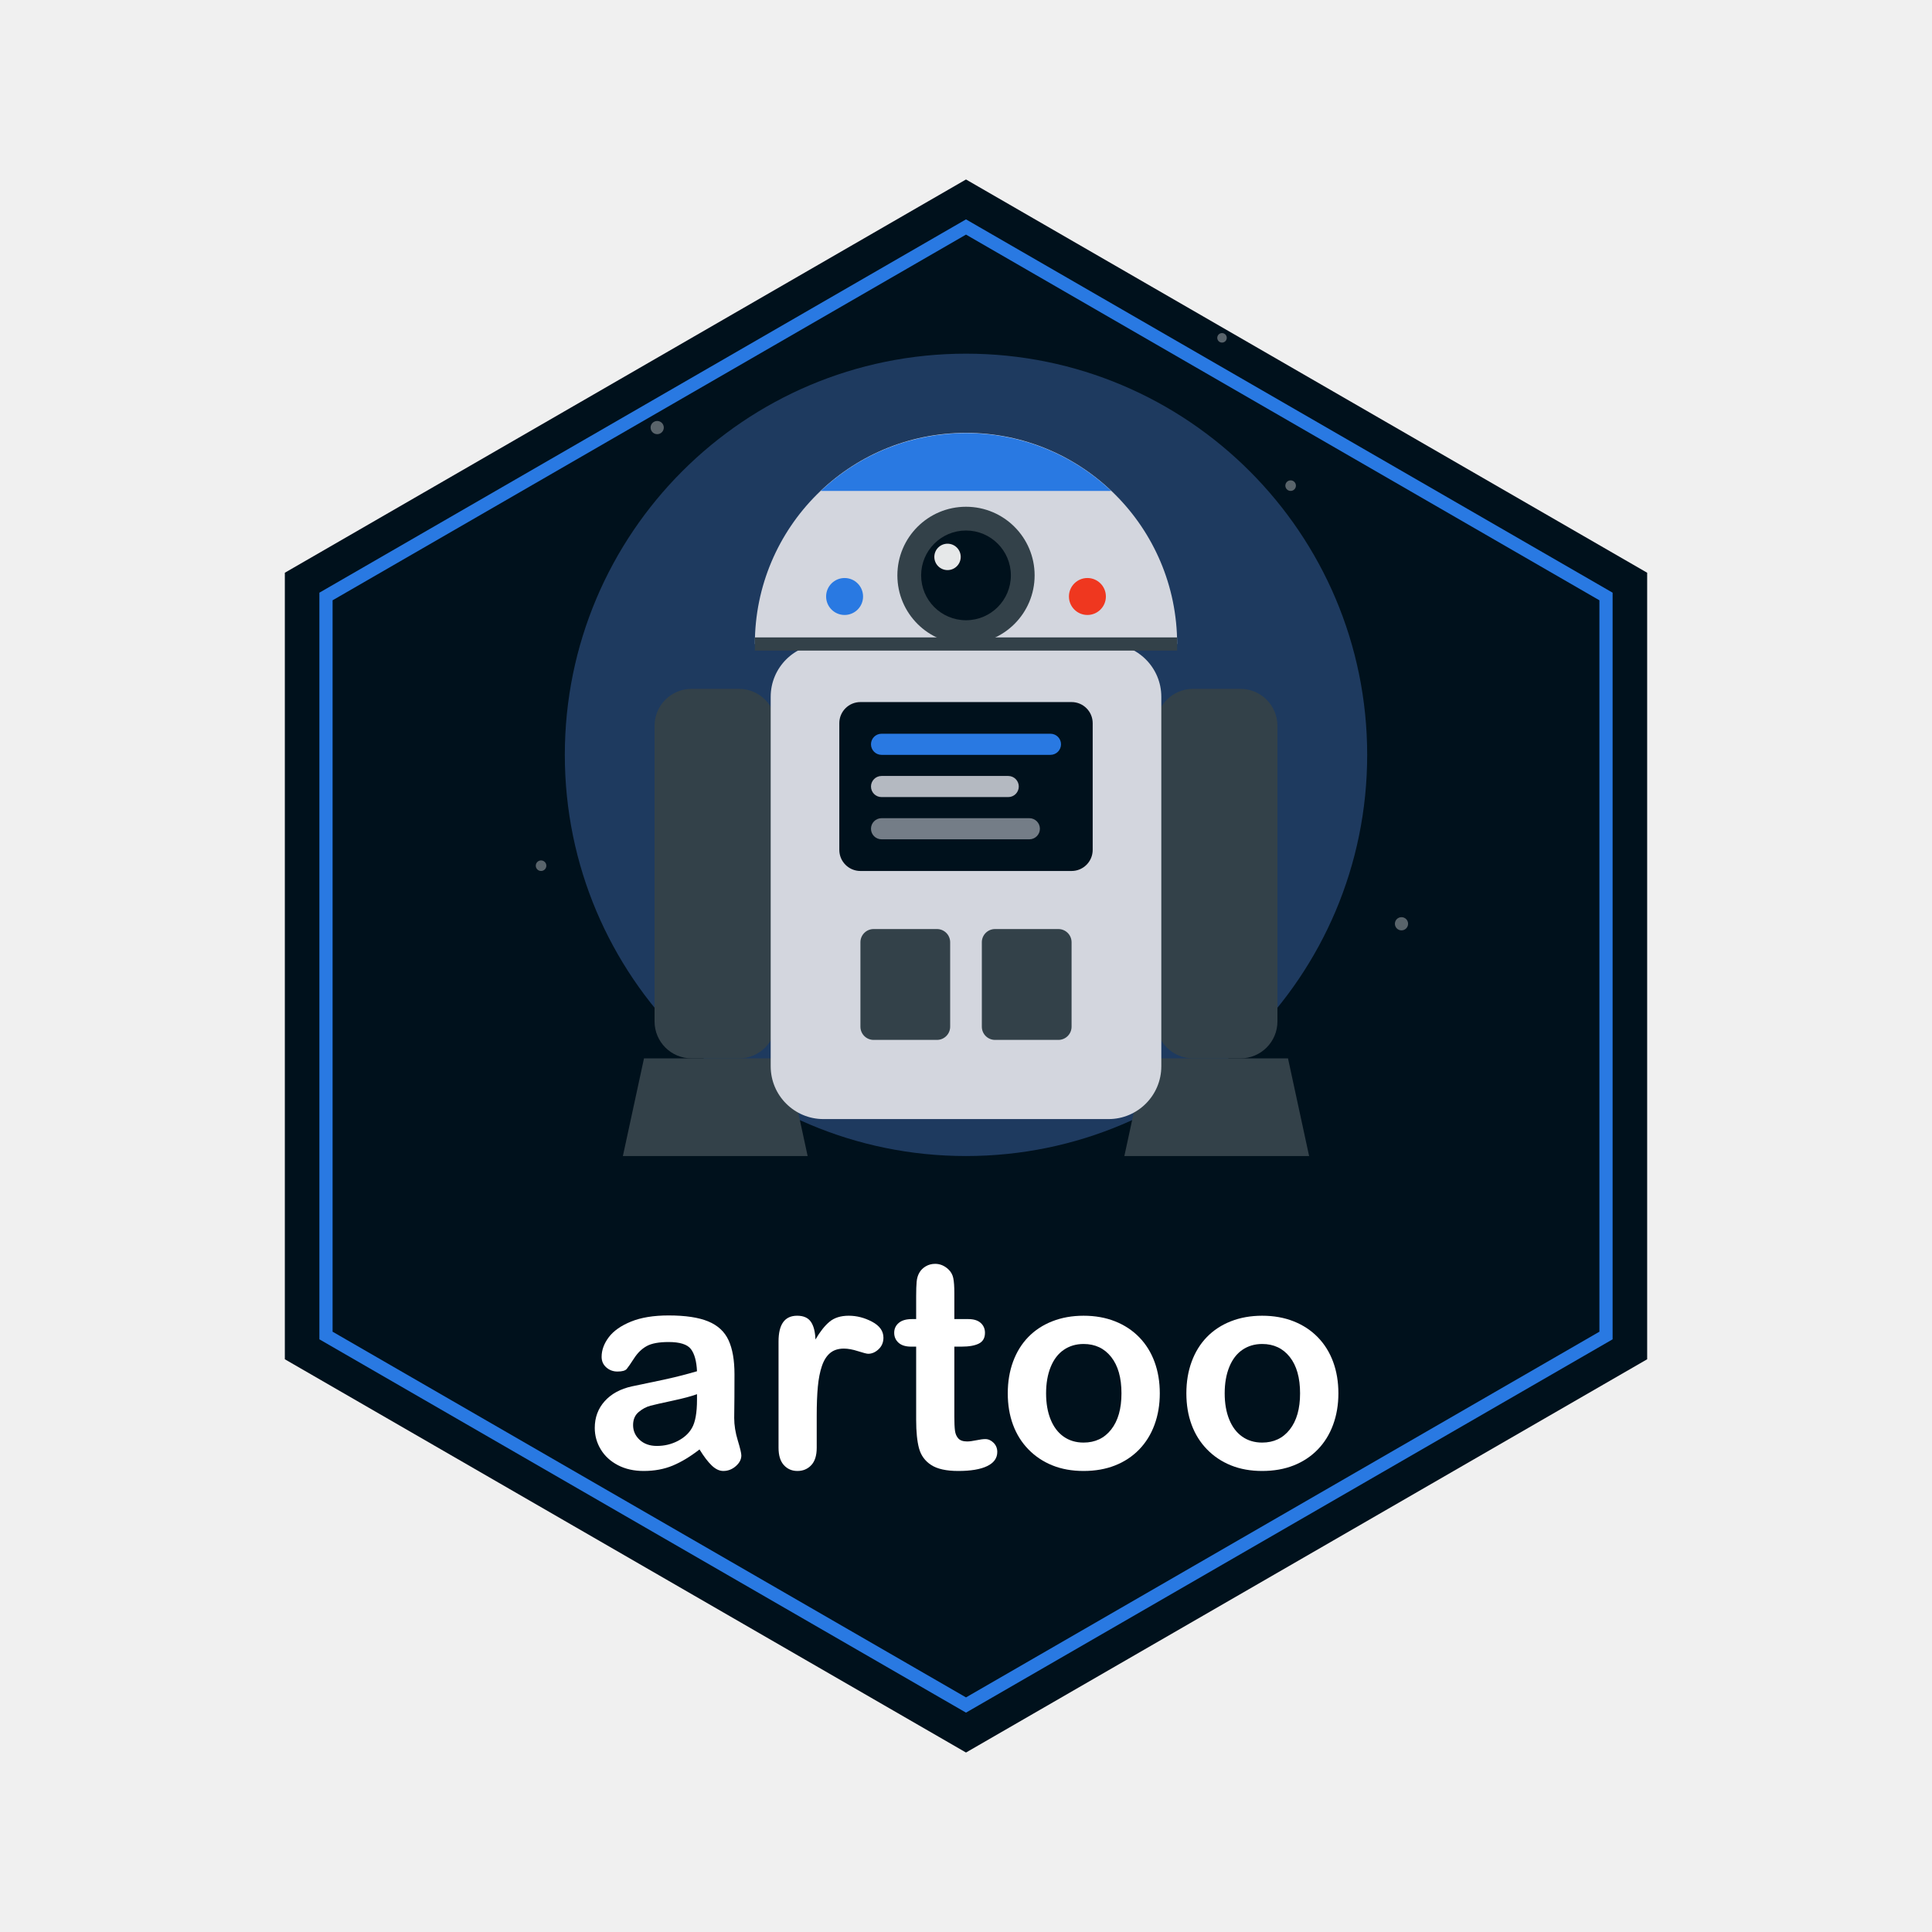
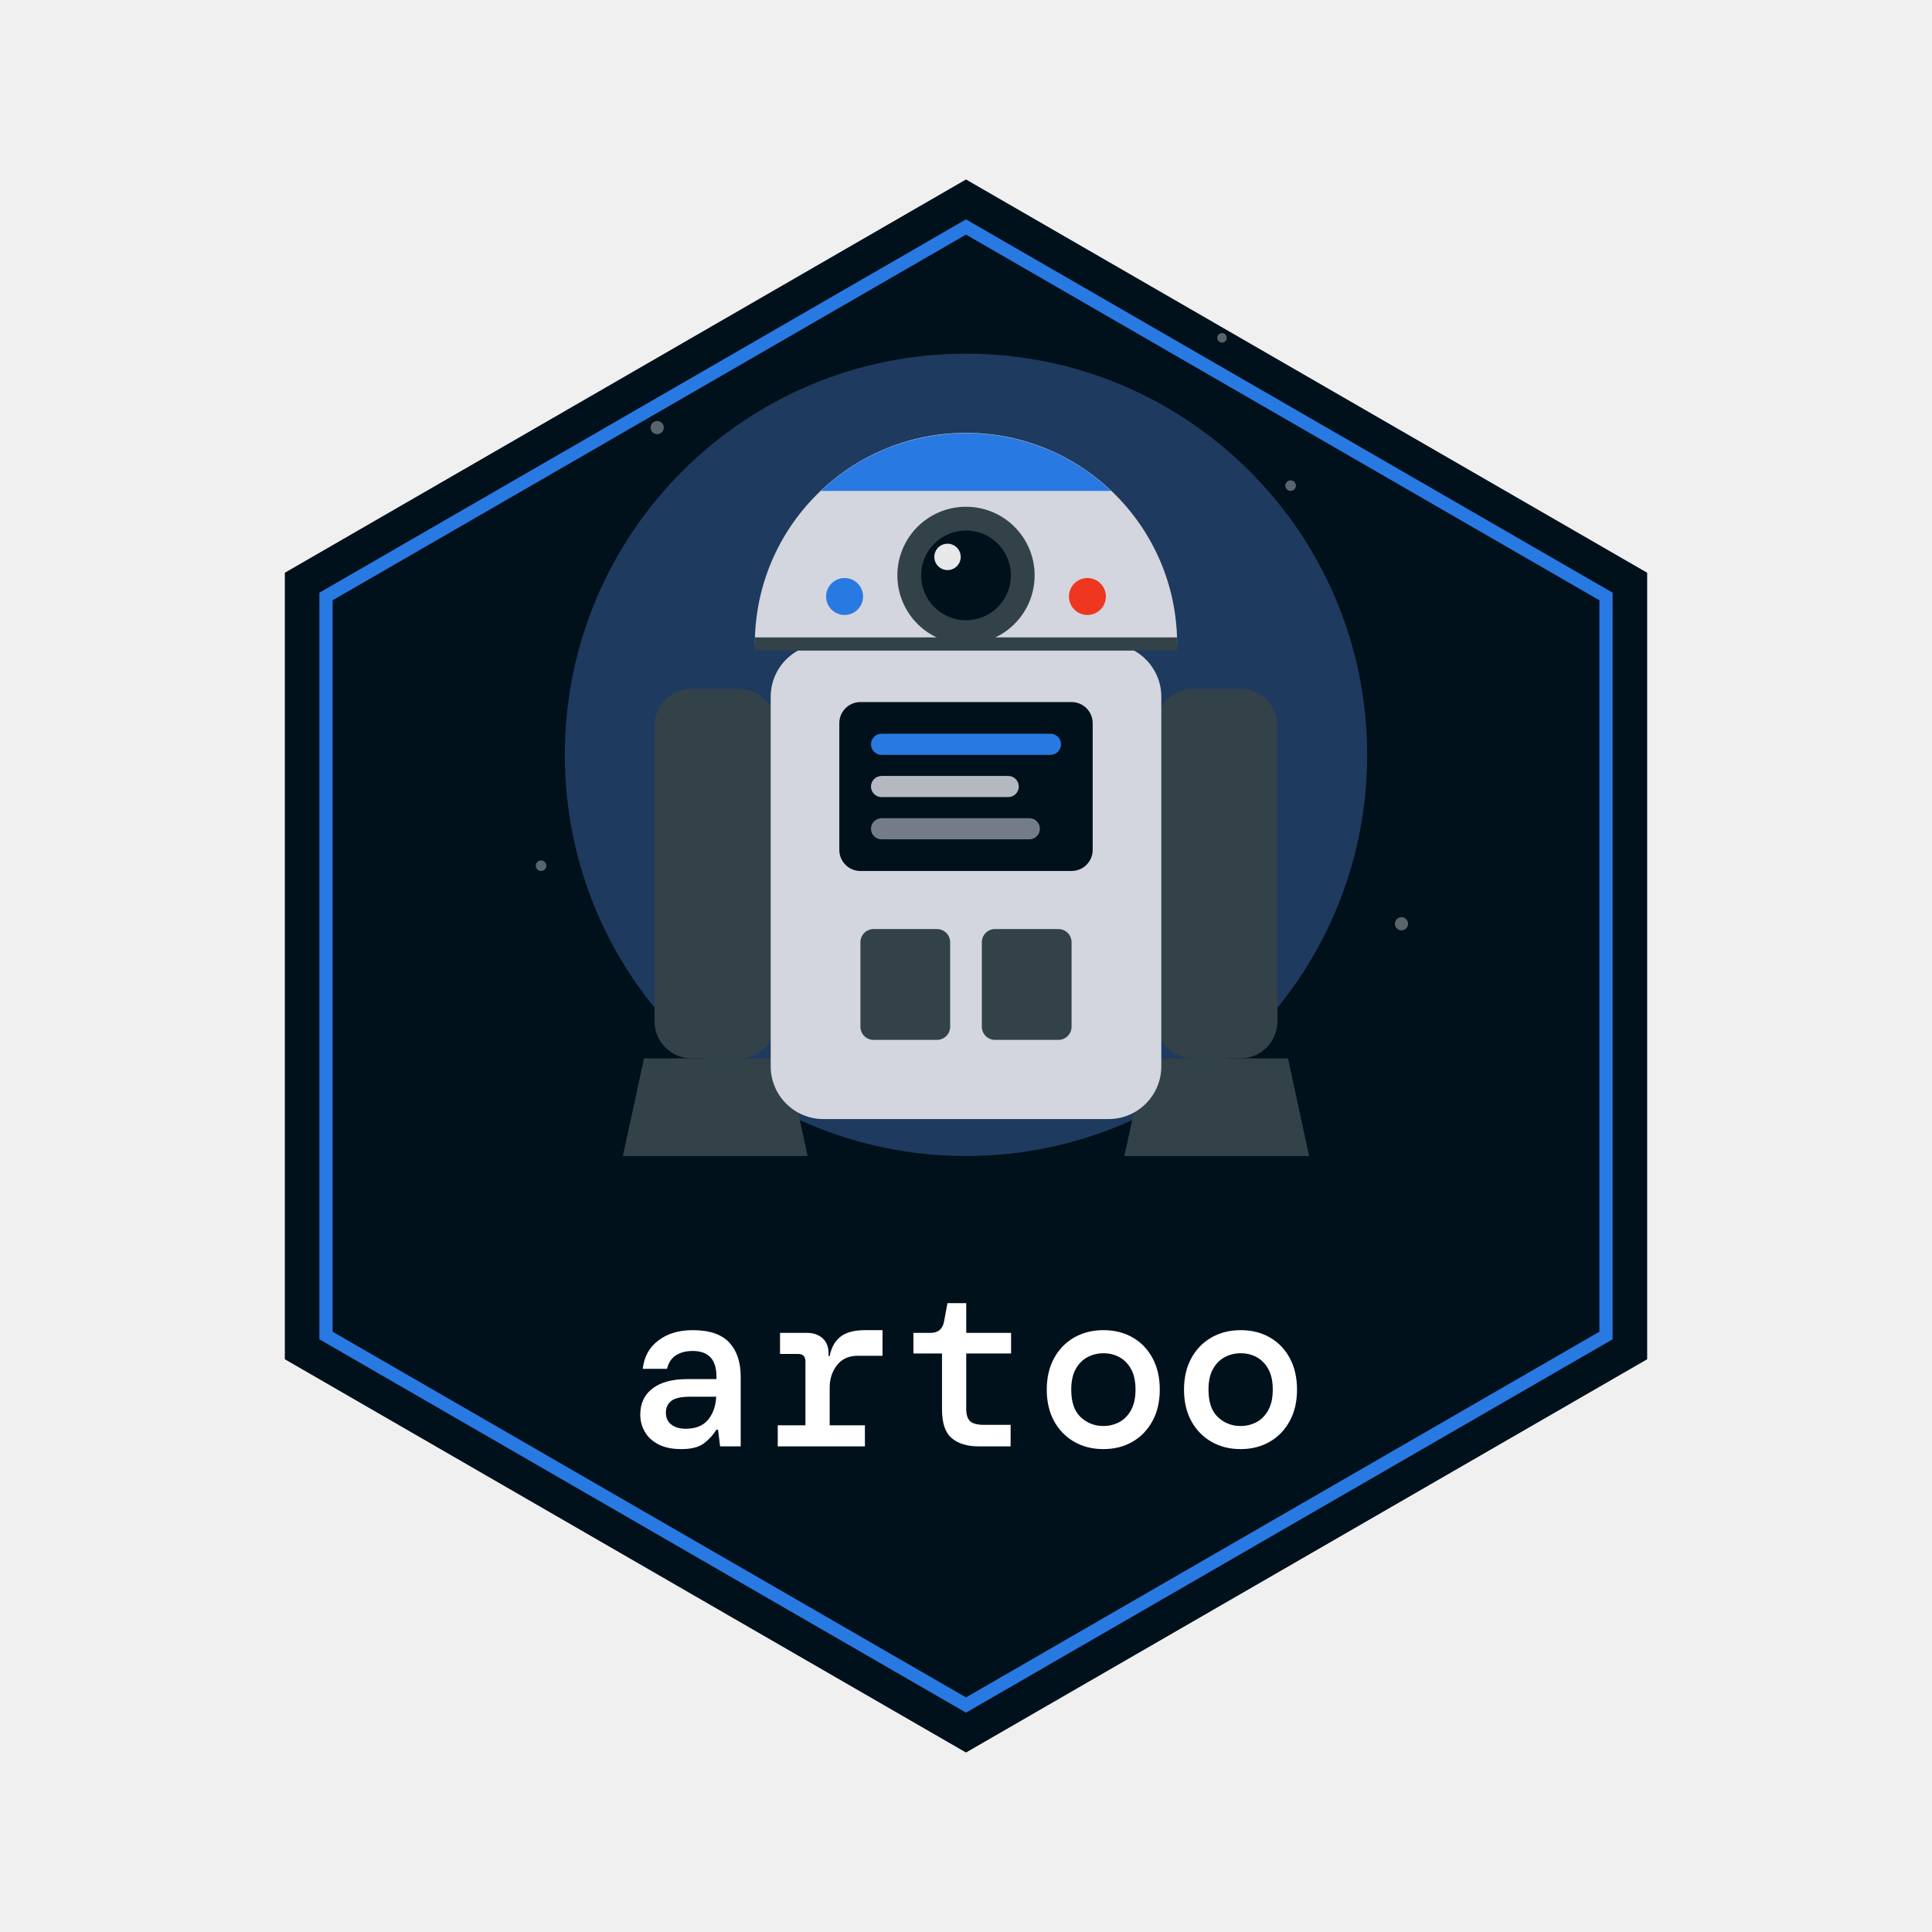
<svg xmlns="http://www.w3.org/2000/svg" viewBox="-107 -66 732 732" width="732" height="732" role="img" aria-label="artoo: lossless CDISC-native dataset I/O for R">
  <defs>
    <clipPath id="hex">
      <polygon points="517.08,449.00 259.00,598.00 0.92,449.00 0.92,151.00 259.00,2.00 517.08,151.00" />
    </clipPath>
  </defs>
  <g clip-path="url(#hex)">
    <rect x="0" y="0" width="518" height="600" fill="#00111C" />
-     <circle cx="259" cy="220" r="152" fill="#1e3a5f" />
-     <g fill="#ffffff" opacity="0.35">
-       <circle cx="142" cy="96" r="2.5" />
-       <circle cx="382" cy="118" r="2" />
-       <circle cx="98" cy="262" r="2" />
-       <circle cx="424" cy="284" r="2.5" />
-       <circle cx="356" cy="62" r="1.8" />
+     <g>
+       <circle cx="259" cy="220" r="152" fill="#1e3a5f" />
+       <g fill="#ffffff" opacity="0.35">
+         <circle cx="142" cy="96" r="2.5" />
+         <circle cx="382" cy="118" r="2" />
+         <circle cx="98" cy="262" r="2" />
+         <circle cx="424" cy="284" r="2.5" />
+         <circle cx="356" cy="62" r="1.8" />
+       </g>
+       <g fill="#334149">
+         <rect x="141" y="195" width="46" height="140" rx="14" />
+         <rect x="331" y="195" width="46" height="140" rx="14" />
+         <polygon points="137,335 191,335 199,372 129,372" />
+         <polygon points="327,335 381,335 389,372 319,372" />
+       </g>
+       <rect x="185" y="178" width="148" height="180" rx="20" fill="#D3D6DE" />
+       <rect x="211" y="200" width="96" height="64" rx="8" fill="#00111C" />
+       <rect x="223" y="212" width="72" height="8" rx="4" fill="#2979E2" />
+       <rect x="223" y="228" width="56" height="8" rx="4" fill="#D3D6DE" opacity="0.85" />
+       <rect x="223" y="244" width="64" height="8" rx="4" fill="#D3D6DE" opacity="0.55" />
+       <rect x="219" y="286" width="34" height="42" rx="5" fill="#334149" />
+       <rect x="265" y="286" width="34" height="42" rx="5" fill="#334149" />
+       <path d="M179,178 A80,80 0 0 1 339,178 Z" fill="#D3D6DE" />
+       <path d="M204,120 A80,80 0 0 1 314,120 Z" fill="#2979E2" />
+       <line x1="179" y1="178" x2="339" y2="178" stroke="#334149" stroke-width="5" />
+       <circle cx="259" cy="152" r="26" fill="#334149" />
+       <circle cx="259" cy="152" r="17" fill="#00111C" />
+       <circle cx="252" cy="145" r="5" fill="#ffffff" opacity="0.9" />
+       <circle cx="213" cy="160" r="7" fill="#2979E2" />
+       <circle cx="305" cy="160" r="7" fill="#EF371F" />
    </g>
-     <g fill="#334149">
-       <rect x="141" y="195" width="46" height="140" rx="14" />
-       <rect x="331" y="195" width="46" height="140" rx="14" />
-       <polygon points="137,335 191,335 199,372 129,372" />
-       <polygon points="327,335 381,335 389,372 319,372" />
-     </g>
-     <rect x="185" y="178" width="148" height="180" rx="20" fill="#D3D6DE" />
-     <rect x="211" y="200" width="96" height="64" rx="8" fill="#00111C" />
-     <rect x="223" y="212" width="72" height="8" rx="4" fill="#2979E2" />
-     <rect x="223" y="228" width="56" height="8" rx="4" fill="#D3D6DE" opacity="0.85" />
-     <rect x="223" y="244" width="64" height="8" rx="4" fill="#D3D6DE" opacity="0.55" />
-     <rect x="219" y="286" width="34" height="42" rx="5" fill="#334149" />
-     <rect x="265" y="286" width="34" height="42" rx="5" fill="#334149" />
-     <path d="M179,178 A80,80 0 0 1 339,178 Z" fill="#D3D6DE" />
-     <path d="M204,120 A80,80 0 0 1 314,120 Z" fill="#2979E2" />
-     <line x1="179" y1="178" x2="339" y2="178" stroke="#334149" stroke-width="5" />
-     <circle cx="259" cy="152" r="26" fill="#334149" />
-     <circle cx="259" cy="152" r="17" fill="#00111C" />
-     <circle cx="252" cy="145" r="5" fill="#ffffff" opacity="0.9" />
-     <circle cx="213" cy="160" r="7" fill="#2979E2" />
-     <circle cx="305" cy="160" r="7" fill="#EF371F" />
    <g fill="#ffffff">
-       <g transform="translate(114.00 490) scale(0.05299 -0.05299)">
-         <path transform="translate(0 0)" d="M831 129Q732 52 639.5 13.5Q547 -25 432 -25Q327 -25 247.5 16.5Q168 58 125.0 129.0Q82 200 82 283Q82 395 153.0 474.0Q224 553 348 580Q374 586 477.0 607.0Q580 628 653.5 645.5Q727 663 813 688Q808 796 769.5 846.5Q731 897 610 897Q506 897 453.5 868.0Q401 839 363.5 781.0Q326 723 310.5 704.5Q295 686 244 686Q198 686 164.5 715.5Q131 745 131 791Q131 863 182.0 931.0Q233 999 341.0 1043.0Q449 1087 610 1087Q790 1087 893.0 1044.5Q996 1002 1038.5 910.0Q1081 818 1081 666Q1081 570 1080.5 503.0Q1080 436 1079 354Q1079 277 1104.5 193.5Q1130 110 1130 86Q1130 44 1090.5 9.5Q1051 -25 1001 -25Q959 -25 918.0 14.5Q877 54 831 129ZM813 524Q753 502 638.5 477.5Q524 453 480.0 441.5Q436 430 396.0 396.5Q356 363 356 303Q356 241 403.0 197.5Q450 154 526 154Q607 154 675.5 189.5Q744 225 776 281Q813 343 813 485Z" />
-         <path transform="translate(1257 0)" d="M412 369V141Q412 58 373.0 16.5Q334 -25 274 -25Q215 -25 177.0 17.0Q139 59 139 141V901Q139 1085 272 1085Q340 1085 370.0 1042.0Q400 999 403 915Q452 999 503.5 1042.0Q555 1085 641 1085Q727 1085 808.0 1042.0Q889 999 889 928Q889 878 854.5 845.5Q820 813 780 813Q765 813 707.5 831.5Q650 850 606 850Q546 850 508.0 818.5Q470 787 449.0 725.0Q428 663 420.0 577.5Q412 492 412 369Z" />
-         <path transform="translate(2194 0)" d="M156 1061H186V1225Q186 1291 189.5 1328.5Q193 1366 209 1393Q225 1421 255.0 1438.5Q285 1456 322 1456Q374 1456 416 1417Q444 1391 451.5 1353.5Q459 1316 459 1247V1061H559Q617 1061 647.5 1033.5Q678 1006 678 963Q678 908 634.5 886.0Q591 864 510 864H459V362Q459 298 463.5 263.5Q468 229 487.5 207.5Q507 186 551 186Q575 186 616.0 194.5Q657 203 680 203Q713 203 739.5 176.5Q766 150 766 111Q766 45 694.0 10.0Q622 -25 487 -25Q359 -25 293.0 18.0Q227 61 206.5 137.0Q186 213 186 340V864H150Q91 864 60.0 892.0Q29 920 29 963Q29 1006 61.5 1033.5Q94 1061 156 1061Z" />
-         <path transform="translate(2959 0)" d="M1163 530Q1163 408 1125.0 305.0Q1087 202 1015.0 128.0Q943 54 843.0 14.5Q743 -25 618 -25Q494 -25 395.0 15.0Q296 55 223.5 129.5Q151 204 113.5 305.5Q76 407 76 530Q76 654 114.0 757.0Q152 860 223.0 933.0Q294 1006 395.0 1045.5Q496 1085 618 1085Q742 1085 843.0 1045.0Q944 1005 1016.0 931.0Q1088 857 1125.5 755.0Q1163 653 1163 530ZM889 530Q889 697 815.5 790.0Q742 883 618 883Q538 883 477.0 841.5Q416 800 383.0 719.0Q350 638 350 530Q350 423 382.5 343.0Q415 263 475.5 220.5Q536 178 618 178Q742 178 815.5 271.5Q889 365 889 530Z" />
-         <path transform="translate(4236 0)" d="M1163 530Q1163 408 1125.0 305.0Q1087 202 1015.0 128.0Q943 54 843.0 14.5Q743 -25 618 -25Q494 -25 395.0 15.0Q296 55 223.5 129.5Q151 204 113.5 305.5Q76 407 76 530Q76 654 114.0 757.0Q152 860 223.0 933.0Q294 1006 395.0 1045.5Q496 1085 618 1085Q742 1085 843.0 1045.0Q944 1005 1016.0 931.0Q1088 857 1125.5 755.0Q1163 653 1163 530ZM889 530Q889 697 815.5 790.0Q742 883 618 883Q538 883 477.0 841.5Q416 800 383.0 719.0Q350 638 350 530Q350 423 382.5 343.0Q415 263 475.5 220.5Q536 178 618 178Q742 178 815.5 271.5Q889 365 889 530Z" />
+       <g transform="translate(129.00 482) scale(0.08667 -0.08667)" fill="#ffffff">
+         <path transform="translate(0 0)" d="M255 -12Q196 -12 156.0 8.5Q116 29 96.0 63.5Q76 98 76 139Q76 212 129.5 253.0Q183 294 281 294H409V305Q409 417 305 417Q262 417 232.5 398.5Q203 380 193 339H87Q95 417 154.5 462.5Q214 508 305 508Q415 508 465.0 454.0Q515 400 515 305V0H425L416 73H409Q387 38 354.0 13.0Q321 -12 255 -12ZM275 77Q340 77 372.5 116.5Q405 156 408 217H292Q235 217 211.5 198.5Q188 180 188 147Q188 114 211.5 95.5Q235 77 275 77Z" />
+         <path transform="translate(600 0)" d="M77 0V92H198V371Q198 404 166 404H87V496H206Q247 496 273.0 472.5Q299 449 299 407V395H304Q315 451 351.5 479.5Q388 508 458 508H535V396H427Q368 396 336.0 355.0Q304 314 304 257V92H458V0Z" />
+         <path transform="translate(1200 0)" d="M354 0Q281 0 238.0 35.5Q195 71 195 162V406H70V496H144Q195 496 204 546L219 626H301V496H497V406H301V164Q301 125 318.5 109.5Q336 94 379 94H495V0Z" />
+         <path transform="translate(1800 0)" d="M300 -12Q229 -12 173.0 20.0Q117 52 85.0 110.5Q53 169 53 248Q53 327 85.0 385.5Q117 444 173.0 476.0Q229 508 301 508Q373 508 428.5 476.0Q484 444 515.5 385.5Q547 327 547 248Q547 169 515.0 110.5Q483 52 427.5 20.0Q372 -12 300 -12ZM300 89Q338 89 370.0 106.0Q402 123 421.5 158.5Q441 194 441 248Q441 303 421.5 338.0Q402 373 370.5 390.0Q339 407 301 407Q263 407 231.0 390.0Q199 373 179.5 338.0Q160 303 160 248Q160 166 201.5 127.5Q243 89 300 89Z" />
+         <path transform="translate(2400 0)" d="M300 -12Q229 -12 173.0 20.0Q117 52 85.0 110.5Q53 169 53 248Q53 327 85.0 385.5Q117 444 173.0 476.0Q229 508 301 508Q373 508 428.5 476.0Q484 444 515.5 385.5Q547 327 547 248Q547 169 515.0 110.5Q483 52 427.5 20.0Q372 -12 300 -12ZM300 89Q338 89 370.0 106.0Q402 123 421.5 158.5Q441 194 441 248Q441 303 421.5 338.0Q402 373 370.5 390.0Q339 407 301 407Q263 407 231.0 390.0Q199 373 179.5 338.0Q160 303 160 248Q160 166 201.5 127.5Q243 89 300 89Z" />
      </g>
    </g>
  </g>
  <polygon points="501.49,440.00 259.00,580.00 16.51,440.00 16.51,160.00 259.00,20.00 501.49,160.00" fill="none" stroke="#2979E2" stroke-width="5" />
</svg>
